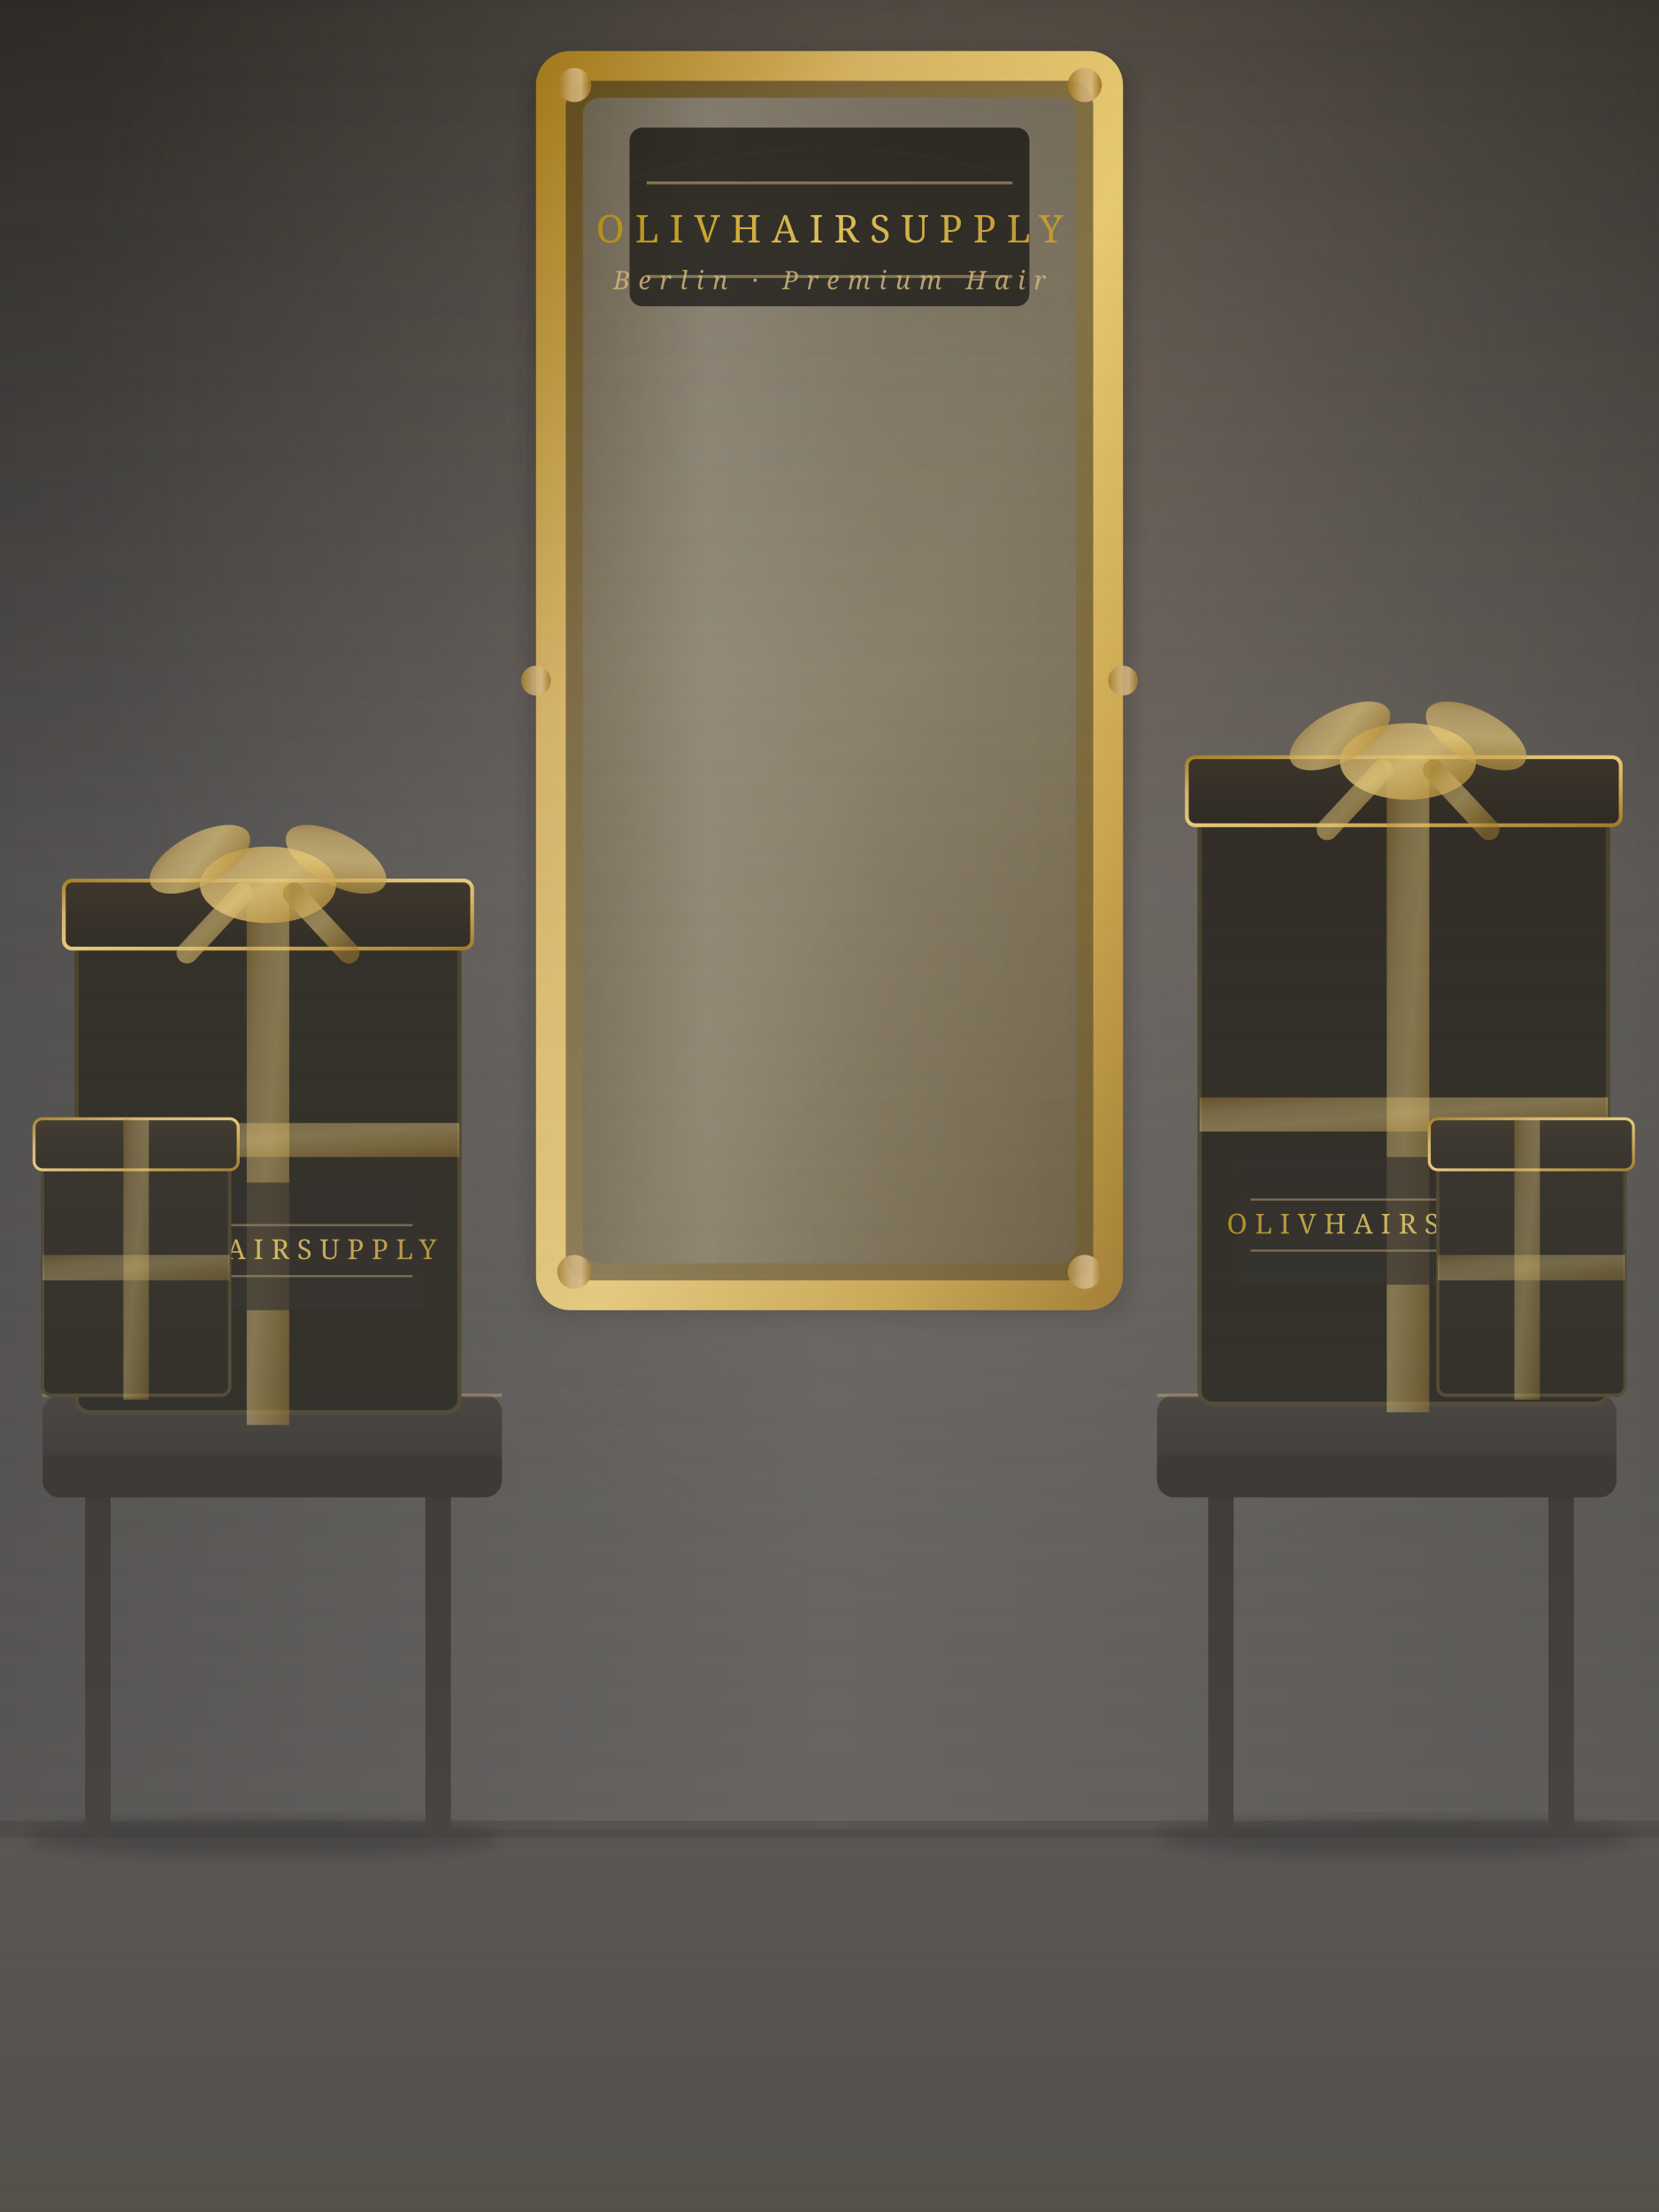
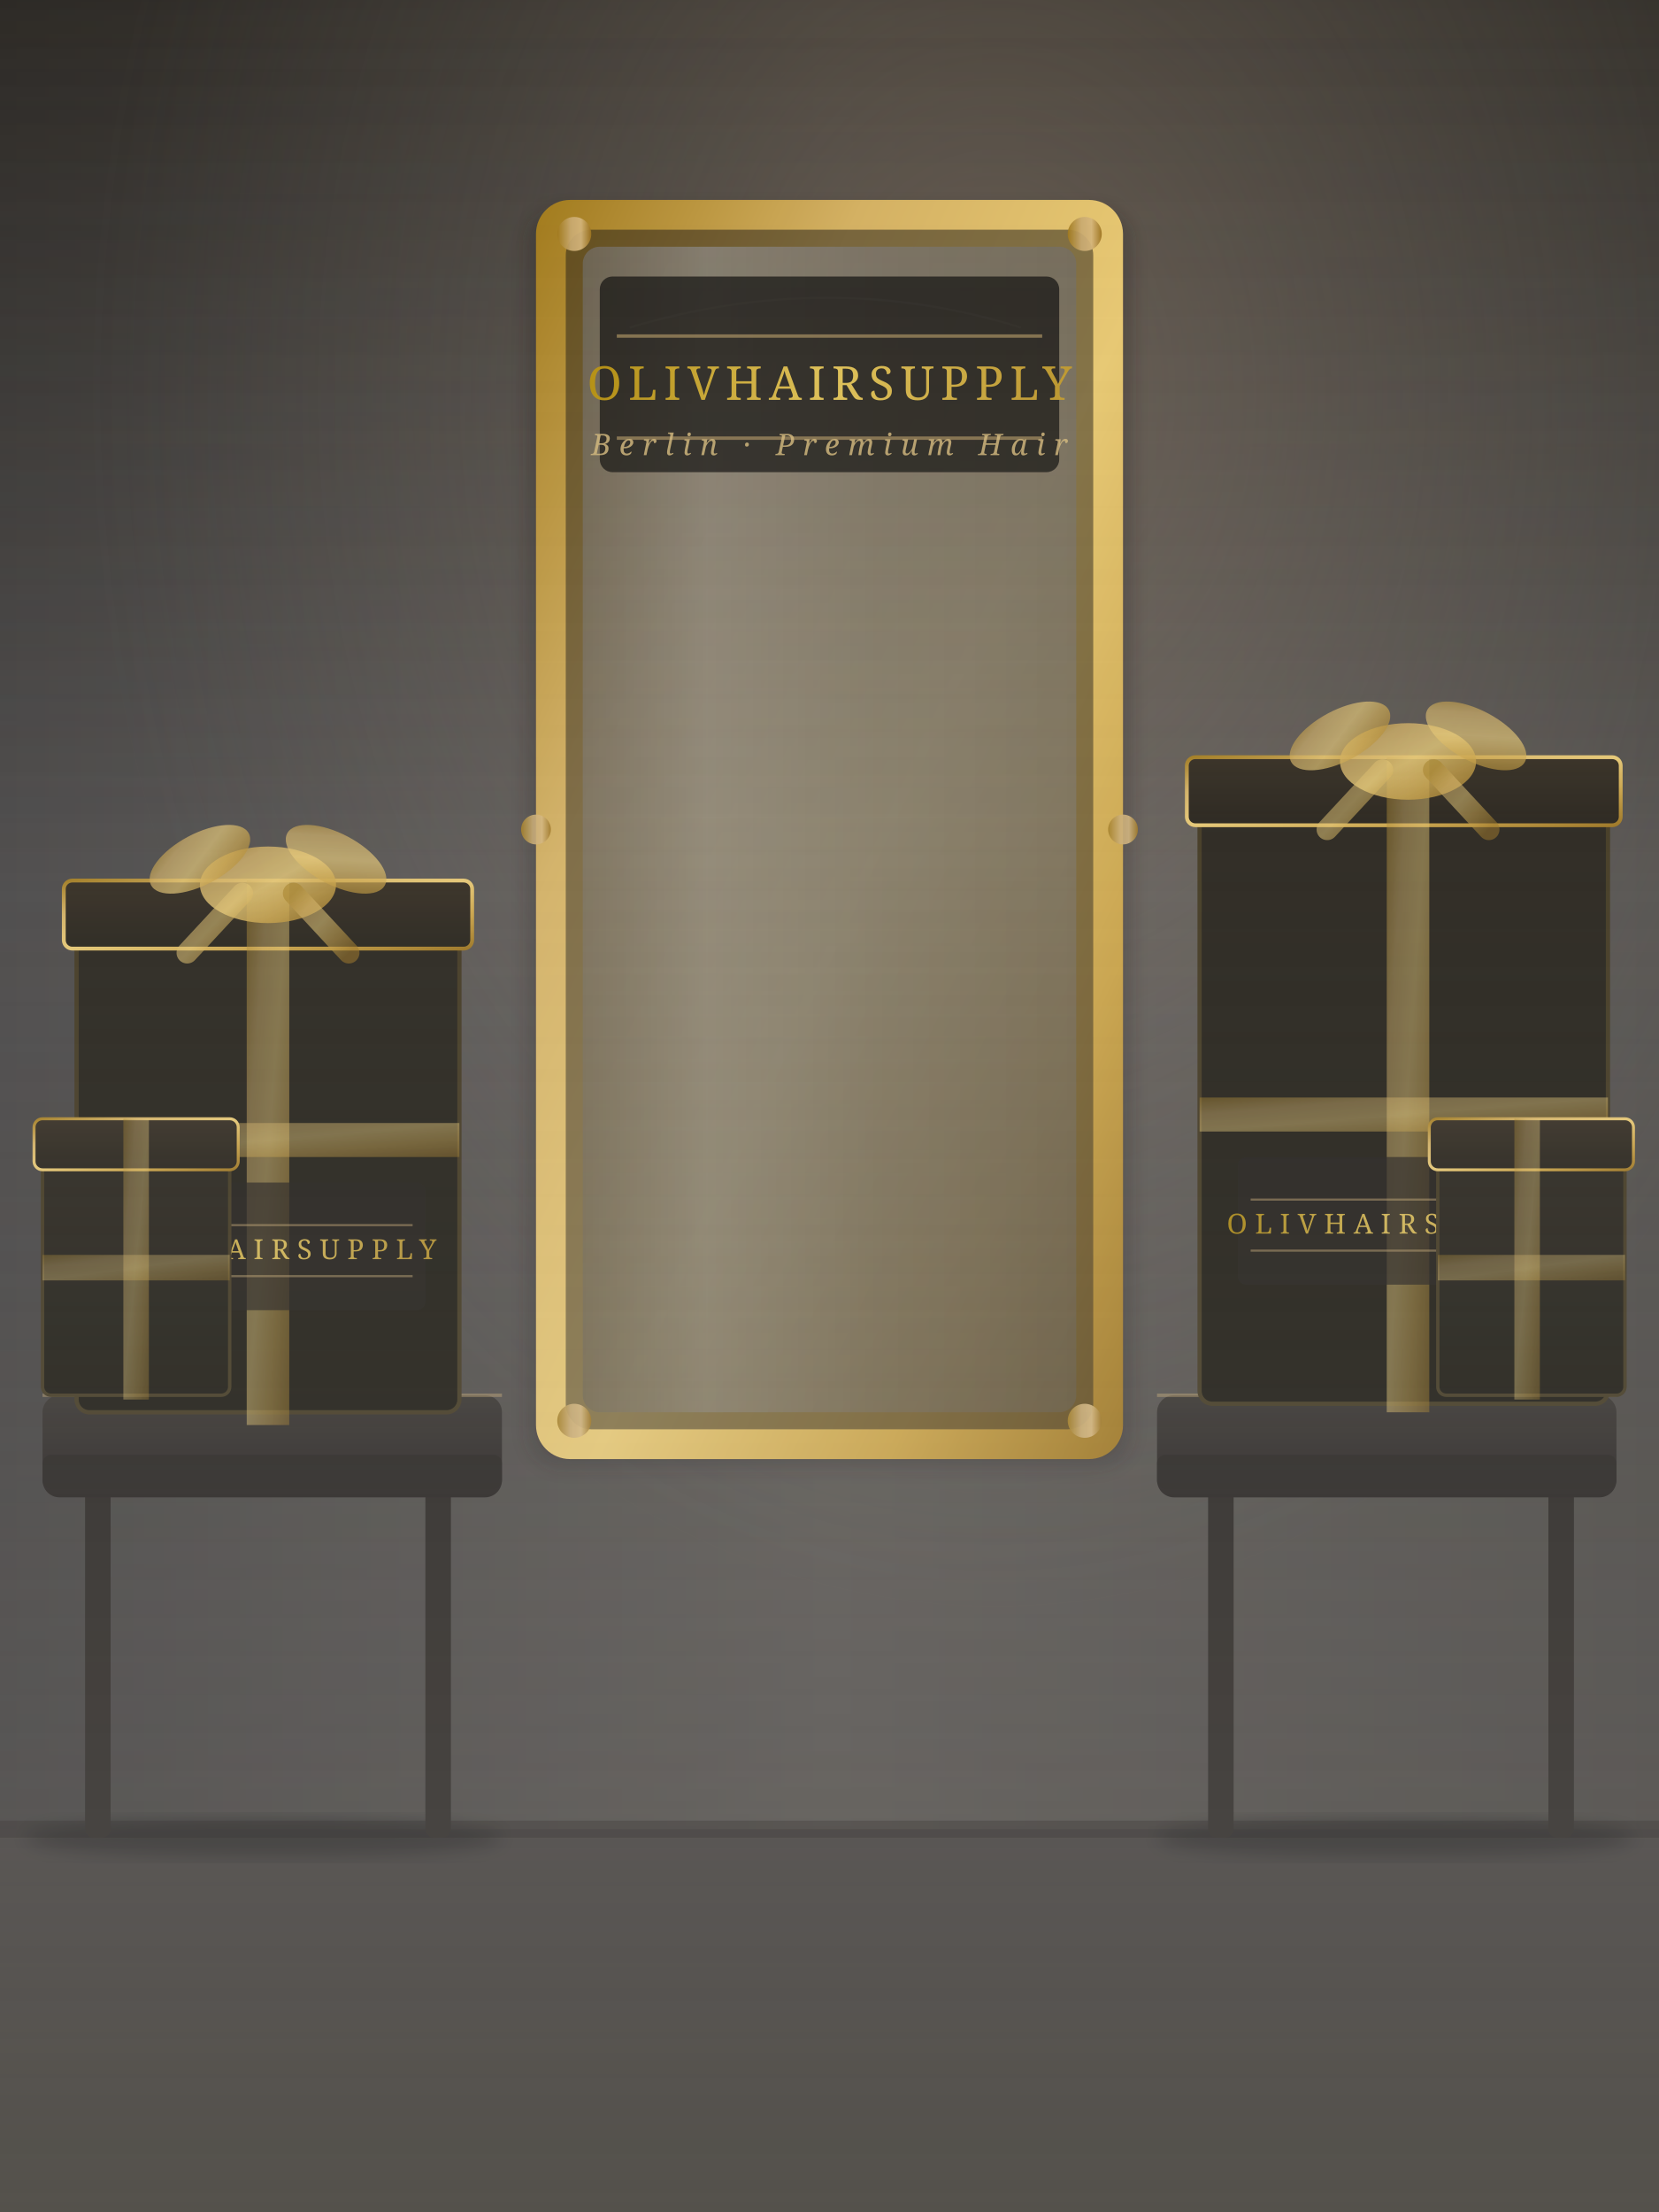
<svg xmlns="http://www.w3.org/2000/svg" viewBox="0 0 390 520" preserveAspectRatio="xMidYMid slice" width="390" height="520">
  <defs>
    <linearGradient id="mBg" x1="0" y1="0" x2="1" y2="0">
      <stop offset="0%" stop-color="#424040" />
      <stop offset="50%" stop-color="#5E5A56" />
      <stop offset="100%" stop-color="#4A4744" />
    </linearGradient>
    <linearGradient id="mTopS" x1="0" y1="0" x2="0" y2="1">
      <stop offset="0%" stop-color="#1C1810" stop-opacity="0.55" />
      <stop offset="40%" stop-color="#1C1810" stop-opacity="0" />
      <stop offset="100%" stop-color="#100C08" stop-opacity="0.42" />
    </linearGradient>
    <radialGradient id="mKey" cx="60%" cy="18%" r="55%">
      <stop offset="0%" stop-color="#807060" stop-opacity="0.55" />
      <stop offset="100%" stop-color="#5E5A56" stop-opacity="0" />
    </radialGradient>
    <linearGradient id="mFloor" x1="0" y1="0" x2="0" y2="1">
      <stop offset="0%" stop-color="#363230" />
      <stop offset="100%" stop-color="#242018" />
    </linearGradient>
    <linearGradient id="mGold" x1="0" y1="0" x2="1" y2="1">
      <stop offset="0%" stop-color="#A07818" />
      <stop offset="25%" stop-color="#D4B060" />
      <stop offset="50%" stop-color="#E8C870" />
      <stop offset="75%" stop-color="#C9A040" />
      <stop offset="100%" stop-color="#9A7018" />
    </linearGradient>
    <linearGradient id="mGoldH" x1="0" y1="0" x2="1" y2="0">
      <stop offset="0%" stop-color="#A07818" />
      <stop offset="40%" stop-color="#C9A96E" />
      <stop offset="70%" stop-color="#D4B478" />
      <stop offset="100%" stop-color="#9A7018" />
    </linearGradient>
    <linearGradient id="mGoldT" x1="0" y1="0" x2="1" y2="0">
      <stop offset="0%" stop-color="#B8900A" />
      <stop offset="50%" stop-color="#E8C858" />
      <stop offset="100%" stop-color="#C09828" />
    </linearGradient>
    <linearGradient id="mMirFrame" x1="0" y1="0" x2="1" y2="1">
      <stop offset="0%" stop-color="#A07818" />
      <stop offset="28%" stop-color="#D4B060" />
      <stop offset="55%" stop-color="#E8C870" />
      <stop offset="80%" stop-color="#C9A040" />
      <stop offset="100%" stop-color="#9A7018" />
    </linearGradient>
    <linearGradient id="mMirSurf" x1="0" y1="0" x2="0" y2="1">
      <stop offset="0%" stop-color="#6E6A66" stop-opacity="0.68" />
      <stop offset="50%" stop-color="#7A7672" stop-opacity="0.52" />
      <stop offset="100%" stop-color="#5A5652" stop-opacity="0.42" />
    </linearGradient>
    <linearGradient id="mMirSheen" x1="0" y1="0" x2="1" y2="0">
      <stop offset="0%" stop-color="#FFF" stop-opacity="0" />
      <stop offset="25%" stop-color="#FFF" stop-opacity="0.14" />
      <stop offset="60%" stop-color="#FFF" stop-opacity="0.05" />
      <stop offset="100%" stop-color="#FFF" stop-opacity="0" />
    </linearGradient>
    <linearGradient id="mBoxF" x1="0" y1="0" x2="0" y2="1">
      <stop offset="0%" stop-color="#201C14" />
      <stop offset="100%" stop-color="#121008" />
    </linearGradient>
    <linearGradient id="mBoxT" x1="0" y1="0" x2="0" y2="1">
      <stop offset="0%" stop-color="#2C2418" />
      <stop offset="100%" stop-color="#1C1810" />
    </linearGradient>
    <linearGradient id="mShelf" x1="0" y1="0" x2="0" y2="1">
      <stop offset="0%" stop-color="#2E2A26" />
      <stop offset="100%" stop-color="#1A1614" />
    </linearGradient>
    <linearGradient id="mVigB" x1="0" y1="0" x2="0" y2="1">
      <stop offset="0%" stop-color="#D0D0D0" stop-opacity="0" />
      <stop offset="100%" stop-color="#D0D0D0" stop-opacity="0.28" />
    </linearGradient>
    <filter id="mSb">
      <feGaussianBlur stdDeviation="2" />
    </filter>
    <filter id="mMb">
      <feGaussianBlur stdDeviation="1.2" />
    </filter>
  </defs>
  <rect width="390" height="520" fill="url(#mBg)" />
  <rect width="390" height="520" fill="url(#mTopS)" />
  <rect width="390" height="520" fill="url(#mKey)" />
  <rect x="0" y="430" width="390" height="90" fill="url(#mFloor)" />
  <rect x="0" y="428" width="390" height="4" fill="#14100C" opacity="0.38" />
-   <rect x="124" y="14" width="142" height="296" rx="8" fill="#1A1612" opacity="0.28" filter="url(#mSb)" />
-   <rect x="126" y="12" width="138" height="296" rx="8" fill="url(#mMirFrame)" />
-   <rect x="133" y="19" width="124" height="282" rx="6" fill="#1A1612" opacity="0.50" />
-   <rect x="137" y="23" width="116" height="274" rx="4" fill="url(#mMirSurf)" />
-   <rect x="137" y="23" width="116" height="274" rx="4" fill="url(#mMirSheen)" />
-   <path d="M 148 42 Q 195 28 240 42" stroke="#FFF" stroke-width="0.5" fill="none" opacity="0.09" />
-   <circle cx="135" cy="20" r="4" fill="url(#mGoldH)" opacity="0.92" />
-   <circle cx="255" cy="20" r="4" fill="url(#mGoldH)" opacity="0.92" />
-   <circle cx="135" cy="299" r="4" fill="url(#mGoldH)" opacity="0.92" />
-   <circle cx="255" cy="299" r="4" fill="url(#mGoldH)" opacity="0.92" />
-   <circle cx="126" cy="160" r="3.5" fill="url(#mGoldH)" opacity="0.88" />
-   <circle cx="264" cy="160" r="3.5" fill="url(#mGoldH)" opacity="0.88" />
-   <rect x="148" y="30" width="94" height="42" rx="3" fill="#12100D" opacity="0.75" />
-   <line x1="152" y1="43" x2="238" y2="43" stroke="#C9A96E" stroke-width="0.7" opacity="0.55" />
-   <line x1="152" y1="65" x2="238" y2="65" stroke="#C9A96E" stroke-width="0.7" opacity="0.55" />
-   <text x="195" y="57" text-anchor="middle" font-family="'Cormorant Garamond',Georgia,serif" font-size="9" fill="url(#mGoldT)" letter-spacing="2.5" opacity="0.95">OLIVHAIRSUPPLY</text>
-   <text x="195" y="68" text-anchor="middle" font-family="'Cormorant Garamond',Georgia,serif" font-size="6" font-style="italic" fill="#D4B87A" letter-spacing="2" opacity="0.82">Berlin · Premium Hair</text>
+   <rect x="124" y="49" width="142" height="296" rx="8" fill="#1A1612" opacity="0.28" filter="url(#mSb)" />
+   <rect x="126" y="47" width="138" height="296" rx="8" fill="url(#mMirFrame)" />
+   <rect x="133" y="54" width="124" height="282" rx="6" fill="#1A1612" opacity="0.50" />
+   <rect x="137" y="58" width="116" height="274" rx="4" fill="url(#mMirSurf)" />
+   <rect x="137" y="58" width="116" height="274" rx="4" fill="url(#mMirSheen)" />
+   <path d="M 148 77 Q 195 63 240 77" stroke="#FFF" stroke-width="0.5" fill="none" opacity="0.09" />
+   <circle cx="135" cy="55" r="4" fill="url(#mGoldH)" opacity="0.92" />
+   <circle cx="255" cy="55" r="4" fill="url(#mGoldH)" opacity="0.92" />
+   <circle cx="135" cy="334" r="4" fill="url(#mGoldH)" opacity="0.92" />
+   <circle cx="255" cy="334" r="4" fill="url(#mGoldH)" opacity="0.92" />
+   <circle cx="126" cy="195" r="3.5" fill="url(#mGoldH)" opacity="0.88" />
+   <circle cx="264" cy="195" r="3.5" fill="url(#mGoldH)" opacity="0.88" />
+   <rect x="141" y="65" width="108" height="46" rx="3" fill="#12100D" opacity="0.75" />
+   <line x1="145" y1="79" x2="245" y2="79" stroke="#C9A96E" stroke-width="0.8" opacity="0.55" />
+   <line x1="145" y1="103" x2="245" y2="103" stroke="#C9A96E" stroke-width="0.8" opacity="0.55" />
+   <text x="195" y="94" text-anchor="middle" font-family="'Cormorant Garamond',Georgia,serif" font-size="11" fill="url(#mGoldT)" letter-spacing="1.5" opacity="0.95">OLIVHAIRSUPPLY</text>
+   <text x="195" y="107" text-anchor="middle" font-family="'Cormorant Garamond',Georgia,serif" font-size="7" font-style="italic" fill="#D4B87A" letter-spacing="2" opacity="0.82">Berlin · Premium Hair</text>
  <ellipse cx="62" cy="432" rx="56" ry="5" fill="#060402" opacity="0.38" filter="url(#mSb)" />
  <rect x="20" y="348" width="6" height="84" rx="2" fill="#1E1A16" />
  <rect x="100" y="348" width="6" height="84" rx="2" fill="#1E1A16" />
  <rect x="10" y="328" width="108" height="24" rx="4" fill="url(#mShelf)" />
  <rect x="10" y="342" width="108" height="8" rx="2" fill="#1A1614" opacity="0.80" />
  <line x1="10" y1="328" x2="118" y2="328" stroke="#C9A96E" stroke-width="0.8" opacity="0.42" />
  <rect x="18" y="218" width="90" height="114" rx="3" fill="url(#mBoxF)" stroke="#3A3018" stroke-width="1" />
  <rect x="15" y="207" width="96" height="16" rx="2" fill="url(#mBoxT)" stroke="url(#mGold)" stroke-width="0.9" />
  <rect x="58" y="207" width="10" height="128" fill="url(#mGold)" opacity="0.46" />
  <rect x="18" y="264" width="90" height="8" fill="url(#mGold)" opacity="0.44" />
  <ellipse cx="63" cy="208" rx="16" ry="9" fill="url(#mGold)" opacity="0.80" />
  <ellipse cx="47" cy="202" rx="13" ry="6" fill="url(#mGold)" opacity="0.68" transform="rotate(-28 47 202)" />
  <ellipse cx="79" cy="202" rx="13" ry="6" fill="url(#mGold)" opacity="0.68" transform="rotate(28 79 202)" />
  <line x1="57" y1="210" x2="44" y2="224" stroke="url(#mGold)" stroke-width="5" stroke-linecap="round" opacity="0.55" />
  <line x1="69" y1="210" x2="82" y2="224" stroke="url(#mGold)" stroke-width="5" stroke-linecap="round" opacity="0.55" />
  <rect x="26" y="278" width="74" height="30" rx="2" fill="#1A1612" opacity="0.70" />
  <line x1="29" y1="288" x2="97" y2="288" stroke="#C9A96E" stroke-width="0.5" opacity="0.45" />
  <line x1="29" y1="300" x2="97" y2="300" stroke="#C9A96E" stroke-width="0.5" opacity="0.45" />
  <text x="63" y="296" text-anchor="middle" font-family="'Cormorant Garamond',Georgia,serif" font-size="6.5" fill="url(#mGoldT)" letter-spacing="1.8" opacity="0.88">OLIVHAIRSUPPLY</text>
  <rect x="10" y="272" width="44" height="56" rx="2" fill="url(#mBoxF)" stroke="#3A3018" stroke-width="0.8" />
  <rect x="8" y="263" width="48" height="12" rx="2" fill="url(#mBoxT)" stroke="url(#mGold)" stroke-width="0.7" />
  <rect x="29" y="263" width="6" height="66" fill="url(#mGold)" opacity="0.38" />
  <rect x="10" y="295" width="44" height="6" fill="url(#mGold)" opacity="0.36" />
  <ellipse cx="328" cy="432" rx="56" ry="5" fill="#060402" opacity="0.38" filter="url(#mSb)" />
  <rect x="284" y="348" width="6" height="84" rx="2" fill="#1E1A16" />
  <rect x="364" y="348" width="6" height="84" rx="2" fill="#1E1A16" />
  <rect x="272" y="328" width="108" height="24" rx="4" fill="url(#mShelf)" />
  <rect x="272" y="342" width="108" height="8" rx="2" fill="#1A1614" opacity="0.80" />
  <line x1="272" y1="328" x2="380" y2="328" stroke="#C9A96E" stroke-width="0.8" opacity="0.42" />
  <rect x="282" y="190" width="96" height="140" rx="3" fill="url(#mBoxF)" stroke="#3A3018" stroke-width="1" />
  <rect x="279" y="178" width="102" height="16" rx="2" fill="url(#mBoxT)" stroke="url(#mGold)" stroke-width="0.9" />
  <rect x="326" y="178" width="10" height="154" fill="url(#mGold)" opacity="0.46" />
  <rect x="282" y="258" width="96" height="8" fill="url(#mGold)" opacity="0.44" />
  <ellipse cx="331" cy="179" rx="16" ry="9" fill="url(#mGold)" opacity="0.78" />
  <ellipse cx="315" cy="173" rx="13" ry="6" fill="url(#mGold)" opacity="0.66" transform="rotate(-28 315 173)" />
  <ellipse cx="347" cy="173" rx="13" ry="6" fill="url(#mGold)" opacity="0.66" transform="rotate(28 347 173)" />
  <line x1="325" y1="181" x2="312" y2="195" stroke="url(#mGold)" stroke-width="5" stroke-linecap="round" opacity="0.52" />
  <line x1="337" y1="181" x2="350" y2="195" stroke="url(#mGold)" stroke-width="5" stroke-linecap="round" opacity="0.52" />
  <rect x="291" y="272" width="74" height="30" rx="2" fill="#1A1612" opacity="0.70" />
  <line x1="294" y1="282" x2="362" y2="282" stroke="#C9A96E" stroke-width="0.5" opacity="0.45" />
  <line x1="294" y1="294" x2="362" y2="294" stroke="#C9A96E" stroke-width="0.5" opacity="0.45" />
  <text x="328" y="290" text-anchor="middle" font-family="'Cormorant Garamond',Georgia,serif" font-size="6.5" fill="url(#mGoldT)" letter-spacing="1.8" opacity="0.88">OLIVHAIRSUPPLY</text>
  <rect x="338" y="272" width="44" height="56" rx="2" fill="url(#mBoxF)" stroke="#3A3018" stroke-width="0.8" />
  <rect x="336" y="263" width="48" height="12" rx="2" fill="url(#mBoxT)" stroke="url(#mGold)" stroke-width="0.7" />
  <rect x="356" y="263" width="6" height="66" fill="url(#mGold)" opacity="0.38" />
  <rect x="338" y="295" width="44" height="6" fill="url(#mGold)" opacity="0.36" />
  <rect width="390" height="520" fill="url(#mVigB)" />
</svg>
